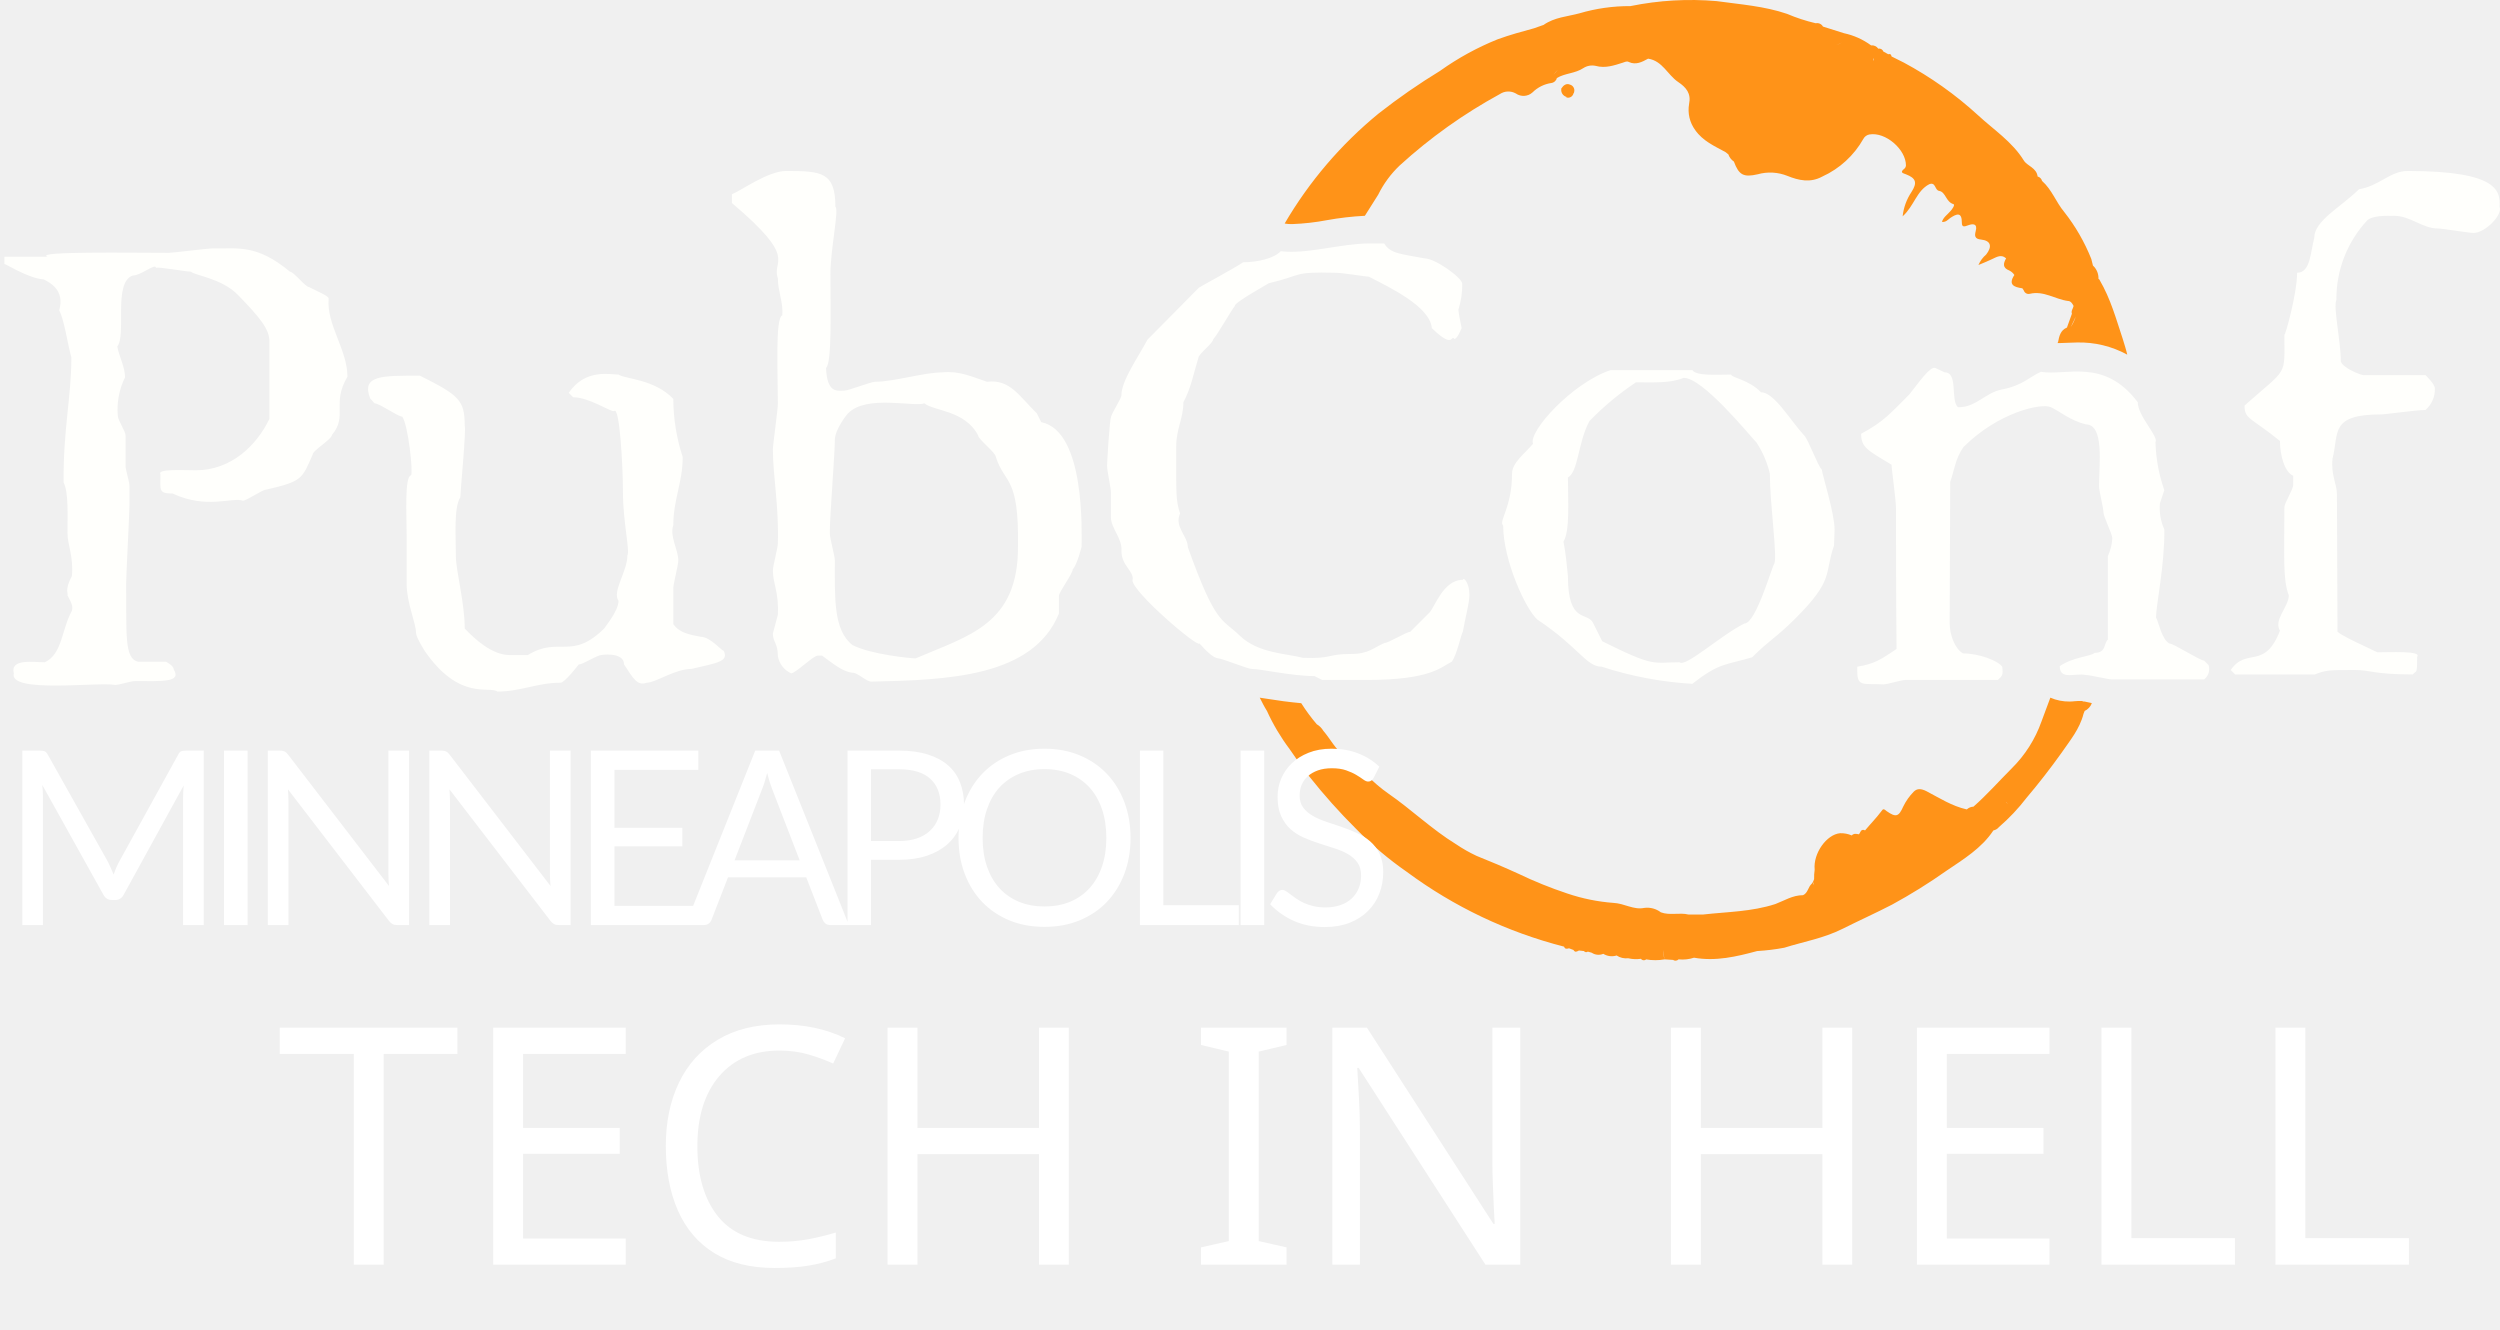
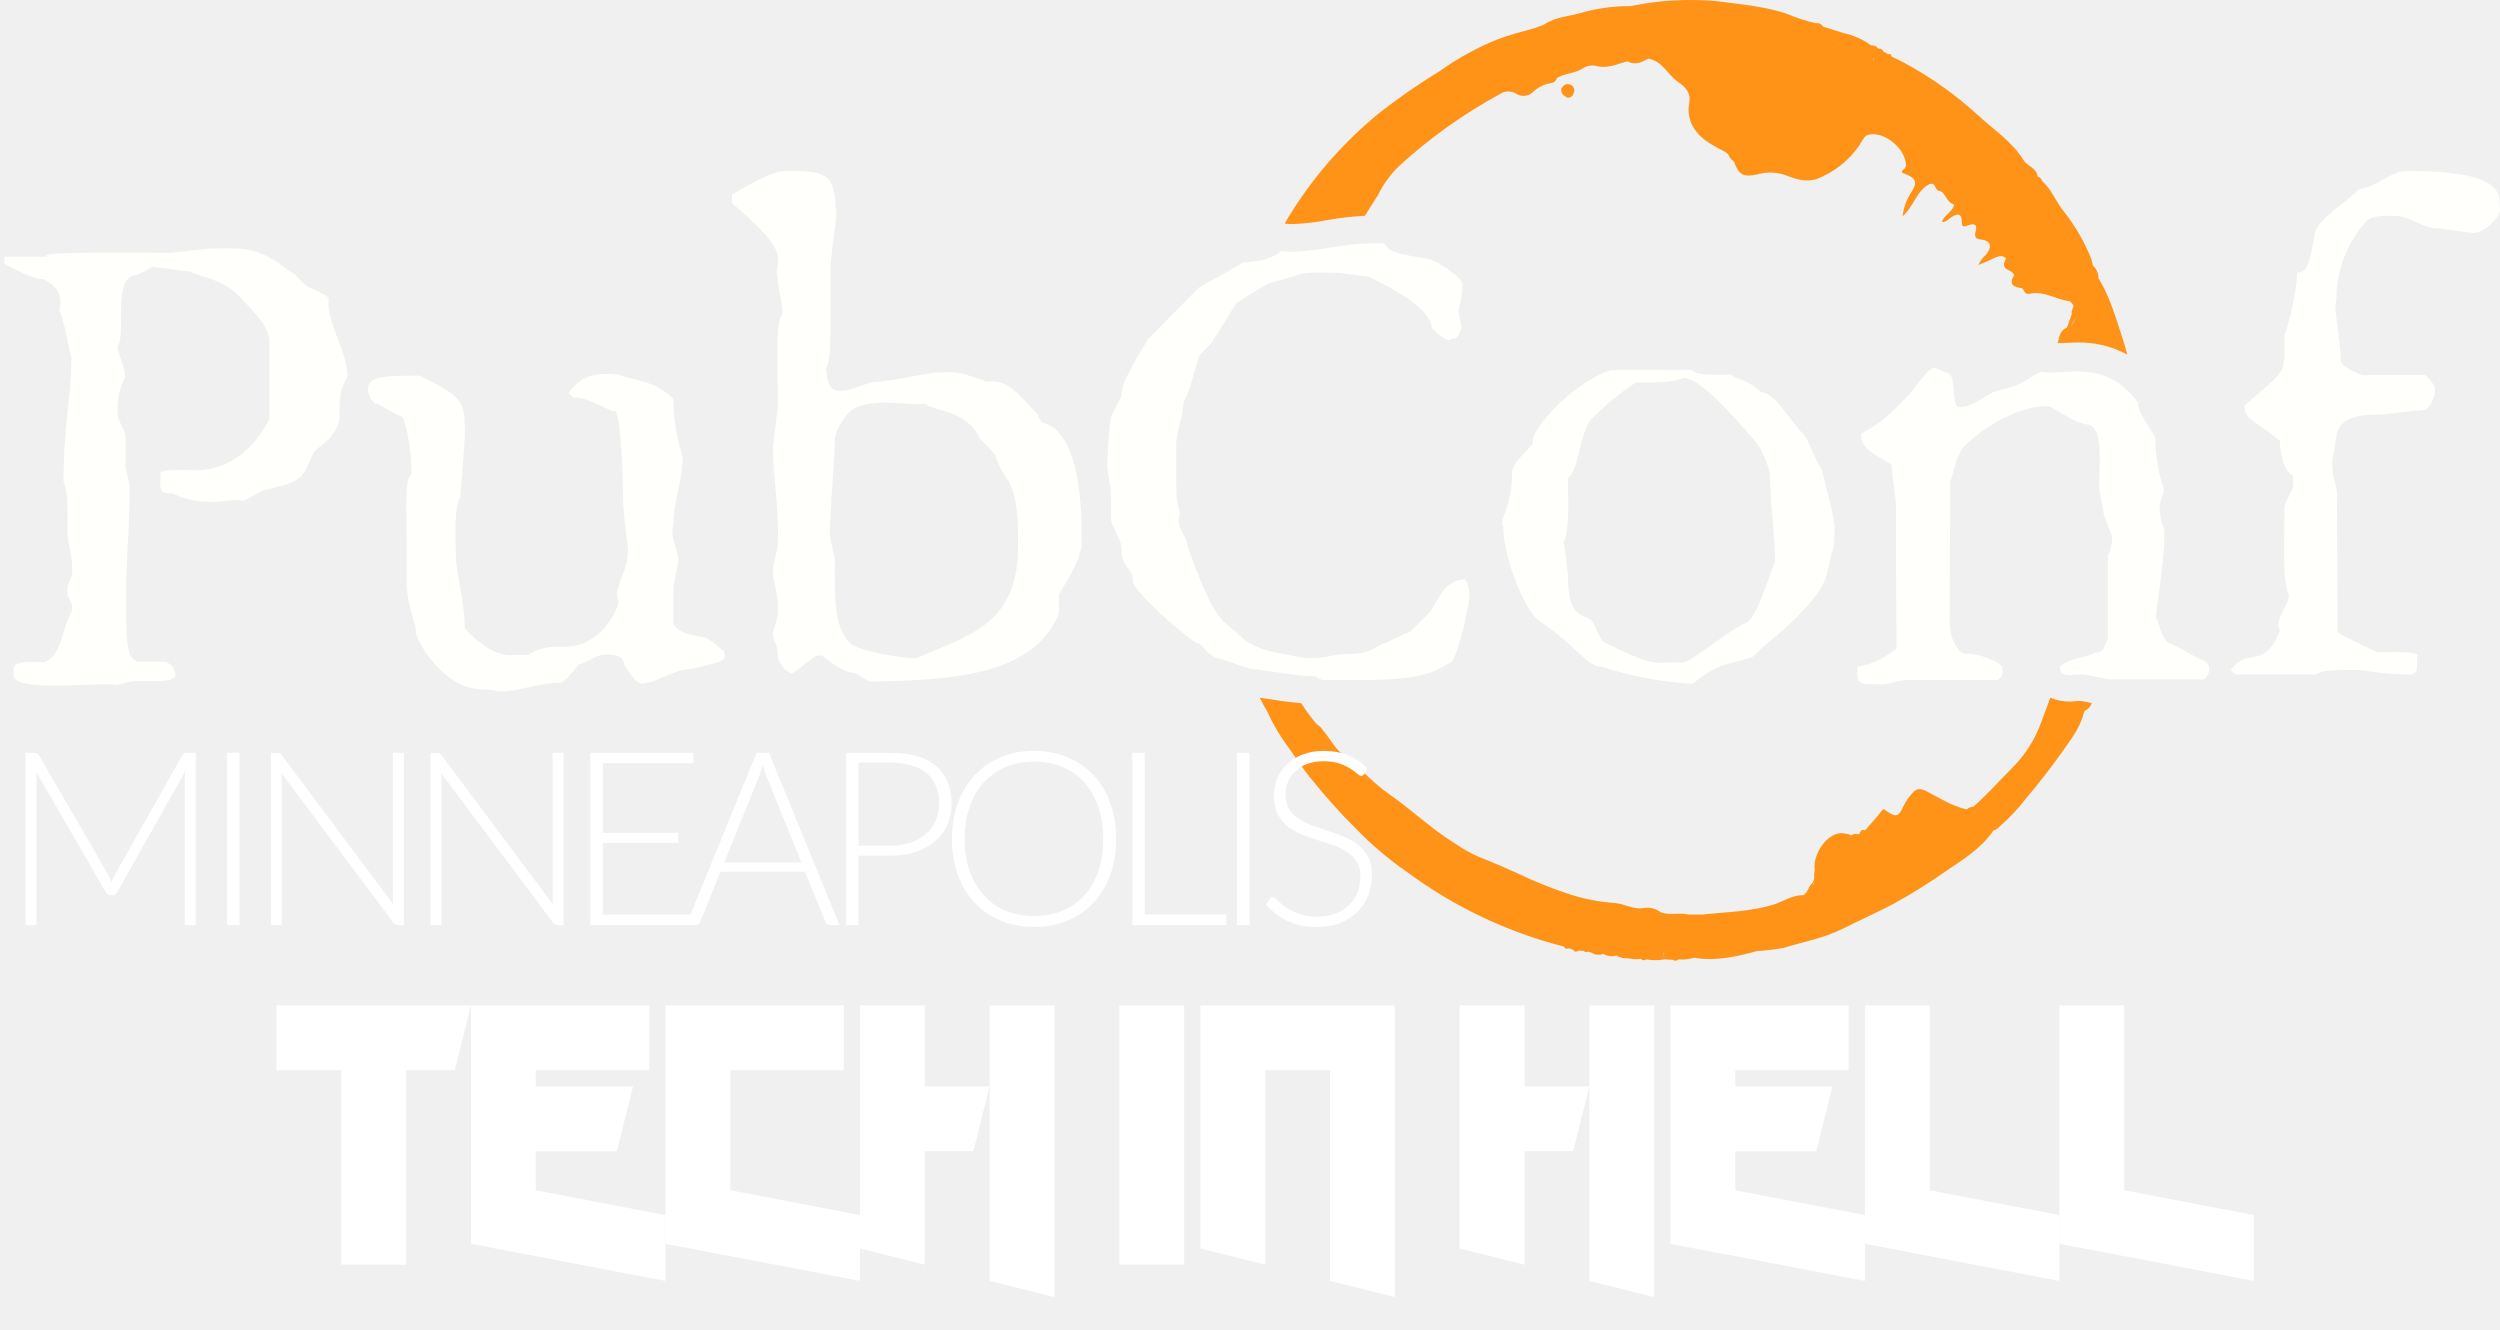
<svg xmlns="http://www.w3.org/2000/svg" viewBox="0 0 451.873 240.311">
  <g id="a">
    <path d="M62.799,68.103c-2.9,4.8,.1,7.1-2.8,10.5,0,.8-3.5,2.8-3.5,3.6-1.9,4.3-1.8,4.8-8.4,6.3-.7,0-3.5,2-4.2,2-1.9-.7-6.5,1.6-12.7-1.3-2.6,0-2.2-.6-2.2-3.5-.6-1,4.2-.7,6.4-.7,6.4,0,11-4.5,13.3-9.3v-14c0-2.2-1.7-4.3-5.7-8.4-2.9-3-7.8-3.5-8.5-4.2-.9,0-5.8-.9-6.3-.7-.1-.9-2.7,1.4-4.2,1.4-3.6,1.2-1.1,10.8-2.8,12.8,.3,1.8,1.4,3.7,1.4,5.6-1.071,2.169-1.521,4.591-1.3,7,0,.7,1.4,2.8,1.4,3.5v5.6c0,.6,.7,2.8,.7,3.5v3.6c0,1.3-.6,12.6-.6,14.1,.1,8.9-.4,13.6,2.2,14.1h5s1.4,.7,1.4,1.4c1.5,2.4-2.2,2.1-7,2.1-.8,0-2.8,.7-3.6,.7-2.9-.6-19.3,1.6-18.3-2.1-.7-2.7,3.5-2,5.6-2,3.2-1.5,3-5.9,4.9-9.3,.2-.8,0-1.3-.8-2.8,.2-.3-.6-.9,.8-3.5,.3-3.7-.8-5.5-.8-7.8,0-3.3,.2-7.3-.7-9.1-.1-9.5,1.4-15.4,1.4-22.6-.7-2.5-1.3-6.9-2.2-8.5,1.1-3.7-1.8-5.1-2.8-5.6-2.7-.2-6.3-2.5-7.1-2.8v-1.3h7.8c-2.6-1,15-.7,21.9-.7,.7,0,7-.8,7.8-.8,4.5,.1,8-.9,14.1,4.2,.7,0,2.8,2.8,3.5,2.8,1.5,.8,3.6,1.6,3.5,2.1-.4,4.7,3.4,9.2,3.4,14.1Zm49-.4c-1.6,0-6-1.1-9,3.3l.8,.8c2.9,0,6.8,2.7,7.4,2.5,1-1,1.6,10,1.6,14.7,0,5.3,1.3,10.6,.8,11.4,0,2.9-2.8,6.5-1.6,8.2,0,1.9-2.7,5-2.5,4.9-6,6-8.2,1.4-13.9,4.9h-3.3c-3.2,0-6.4-3-8.1-4.8,0-4.7-1.6-10.4-1.6-13.1,0-3.5-.4-8.8,.8-10.6,0-1,1.1-12.3,.8-13,0-4.6-1.1-5.5-8.1-9-6.9,0-10.6-.1-9,4.1l.8,.9c.9,0,4.2,2.4,5,2.4,1.1,1.5,2,10.2,1.6,10.6-1.2,.2-.8,7.2-.8,10.6v9c0,3.5,1.7,7.1,1.7,8.9,0,.8,1.6,3.3,1.6,3.3,6.3,9.1,11.7,6.2,13.1,7.3,4.2,0,7.2-1.6,11.4-1.6,.8,0,3.3-3.3,3.3-3.3,.8,0,3.3-1.7,4.1-1.7-.3,0,4.1-.7,4.1,1.7,1.7,2.6,2.4,3.9,4.1,3.3,1.6,0,5.1-2.5,8.1-2.5,4.6-1.1,6.8-1.3,5.8-3.3-.2,.2-2.4-2.5-4.1-2.5-2.1-.4-3.9-.7-5-2.3v-6.5c0-.8,.9-4.1,.9-5,0-2-1.6-4.3-.9-6.4,0-4.6,1.7-7.7,1.7-12.3-1.114-3.389-1.688-6.932-1.7-10.5-3.4-3.6-8.8-3.6-9.9-4.4Zm83.7,31.1s-.8,3.3-1.6,4.1c0,.8-2.5,4.1-2.5,4.8v3.2c-4.7,11.5-20.2,12-33.9,12.3-.9,0-2.5-1.6-3.3-1.6-1.8-.1-3.7-1.7-5.6-3.1h-.8c-.8,0-4,3.2-4.8,3.2-1.264-.572-2.163-1.733-2.4-3.1,0-2.4-.9-2.5-.9-4.1l.9-3.4c.2-4.1-.9-5.6-.9-8,0-.8,.9-4.1,.9-4.9,.2-6.8-.9-12.2-.9-17,0-.8,.9-7.2,.9-8.2,0-5.5-.5-15.6,.8-16,.2-2.4-.8-4.3-.8-6.7-1.2-3.4,3.9-3.3-8.3-13.6v-1.6c1.6-.6,6.5-4.2,9.8-4.2,6.4,0,8.9,.2,8.9,6.5,.7,.3-.9,7.7-.9,12.1,0,6.3,.3,16.2-.8,17,.2,4.7,2.1,4.1,3.3,4.1,.8,0,4.8-1.6,5.6-1.6,3.4,0,8.8-1.7,12.2-1.7,3-.3,5.3,.8,8,1.7,4.2-.5,5.8,2.6,9,5.7l.8,1.6c8,1.6,7.3,20,7.3,22.5h-0Zm-15.5-16.2c0-.8-3.2-3.2-3.2-3.9-2.4-4.6-8.1-4.4-9.7-5.8-2,.7-10.5-1.6-13.8,1.8,.1-.2-2.4,2.8-2.4,4.8,0,2.4-.9,13.8-.9,16.2v.8c0,.8,.9,4,.9,4.8,0,6.7-.3,12.6,3.2,15.3,3.3,1.7,10.6,2.4,11.4,2.4,9.5-4.1,18.6-6.1,18.5-20.3,.2-12.8-2.4-11.1-4-16.1Zm83.6-26.6c.484-1.519,.72-3.106,.7-4.7,0-1.1-4.9-4.6-6.8-4.6-4.1-.8-6.2-.8-7.3-2.7h-2.7c-5.1,0-11.3,2-16,1.4-1.2,1.3-4.2,2-6.8,2-1.6,1.1-7.6,4.3-8,4.6l-9.3,9.4c-1.7,3.2-4.7,7.4-4.7,10,0,.7-1.9,3.4-1.9,4.1-.2,.1-.7,7.9-.7,8.7s.7,4.1,.7,4.7v4.6c0,2,2.1,3.8,1.9,6.1,0,2.7,2.4,3.7,2,5.3,0,2.1,11.9,12.3,12.1,11.4,1.1,1.2,2.4,2.6,3.4,2.7,.7,0,5.3,1.9,6,1.9,1.7,0,7.3,1.3,11.4,1.3l1.4,.7h8c11.6,0,13.4-2.3,15.4-3.3,.9-1.1,1.7-5,2-5.4,.5-2.8,1.2-5.2,1.2-6.7,0-2-1-3.3-1.2-2.7-3.6,0-5.1,5.1-6.1,6l-3.4,3.4c-.7,0-3.9,2-4.6,2-2,.8-2.8,2-6.1,2-4.4,0-3.3,.9-8.7,.7-3-.8-8.1-.8-11.4-4s-4.3-1.8-9.4-16c0-2-2.5-3.7-1.4-6.1-.8-2.4-.7-3.5-.7-12.1,0-3.2,1.3-5.1,1.3-8,1.4-2.6,1.8-5.1,2.7-8,0-.7,2.7-2.7,2.7-3.4,.7-.7,3.3-5.3,3.9-6-.2-.6,6.4-4.2,6.1-4.1,6.4-1.5,4.1-2.1,12.1-1.9,1.4,0,5.3,.7,6,.7,3.7,1.9,11.1,5.4,11.4,9.3,4.1,4,3.4,1,4.1,2,.6-.3,.9-1.2,1.3-2-.2-1.1-.5-2.2-.6-3.3Zm67.9,42.6c-1.8,5.2,.1,6.1-7,13.2-3.5,3.5-4.6,3.8-7.8,7-4.6,1.4-5.9,.9-10.8,4.8-5.577-.326-11.089-1.368-16.4-3.1-2.8,0-4.1-3.5-11.6-8.5-2.1-1.8-6.2-10.7-6.2-17-.9-.8,1.6-3.2,1.6-9.4,0-2,2.4-3.7,3.8-5.4-.9-2.2,7.1-11,14-13.3h14.8c.7,1.1,4.5,.8,7,.8,.1,.6,3.2,.9,5.4,3.2,2.4,0,5.3,5.1,7.8,7.8,.8,.8,2.4,5.4,3.2,6.2,.1,1,2.3,7.9,2.3,10.8-.1,2.4-.1,2.6-.1,2.9Zm-14-18.6c-1.6-1.7-9.8-11.8-13.2-11.7-2.4,1-5.5,.8-8.6,.8-3.042,2.027-5.858,4.373-8.4,7-2.1,3.8-2,9.2-3.9,10.2,0,4.1,.4,9.6-.8,11.6,.4,2.1,.6,4.1,.8,6.2,0,8.9,3.6,6.3,4.6,8.6l1.6,3.2c9.6,4.8,9.1,3.8,14,3.8,1,1,7.6-5,11.7-7,2.1,0,5-10.4,5.4-10.8,.6-1.2-.8-10.8-.8-16.3-.468-1.992-1.28-3.887-2.4-5.6h-0Zm81.7,40.2l-.8-.8c-.8,0-5.5-3.1-6.3-3.1-1.4-.8-1.9-3.8-2.4-4.7,0-2.2,1.6-9.6,1.5-15.9-.659-1.474-.935-3.091-.8-4.7l.8-2.4c-.983-2.799-1.523-5.734-1.6-8.7,.6-1-3.2-4.7-3.2-7.2-6.1-8.1-13-4.7-17.5-5.5-1.9,.8-3.3,2.5-7.1,3.2-3,.6-4.7,3.3-7.9,3.2-1.4-1.2,.1-6.3-2.4-6.3l-1.7-.8c-1-.3-3,2.7-4.7,4.8-3.4,3.4-4.6,4.9-8.7,7.1,0,2.5,1.2,3,5.5,5.6,0,.8,.8,6.3,.8,7.9,0,5.1,0,14.9,.1,25.4-2.7,1.8-3.9,2.7-7.1,3.2v.8c0,2.9,1.1,2.2,4.7,2.4,.8,0,3.2-.8,4-.8h16.7c.8-.7,1-.9,.8-2.4-.8-1.1-4.2-2.4-7.1-2.4-1.5-.9-2.4-3.4-2.4-5.5l.1-25.5c.7-1.9,.9-4.2,2.4-6.3,6.3-6.3,14.1-8,15.8-7.2s3.5,2.4,6.3,3.1c3.4,0,2.4,7.3,2.4,11.2,0,.8,.8,3.9,.8,4.7s1.6,3.9,1.6,4.7c-.064,1.107-.336,2.193-.8,3.2v15.1c-.8,.8-.3,2.4-2.4,2.4-.8,.7-3.8,.7-6.3,2.4,0,2.6,2.8,1.2,4.7,1.6,.8,0,4,.8,4.7,.8h16.7c.784-.614,1.104-1.651,.8-2.6v0Zm36-89.3c-3.2,0-5.1,2.7-8.8,3.3-3.5,3.4-8.1,5.7-8.1,8.8-.7,2.7-.7,6.3-3.1,6.3,0,3.8-2.2,11.6-2.3,11.2,0,7.7,.7,5.8-7.2,12.8,0,2.5,1.1,2.1,6.4,6.4,0,2.5,.8,5.6,2.4,6.3v1.6c0,.9-1.6,3.3-1.6,4.1,0,8.9-.3,13.1,.8,15.9,0,2.1-2.8,4.4-1.6,6.4-2.8,7.2-6,2.9-8.9,7.1l.8,.8h14.4c2-.8,2.7-.8,7.2-.8,3,0,3.4,.8,10.5,.8,.7-.8,.8,.1,.8-3.2,.9-1.1-4.9-.8-7.2-.8-.5-.3-7.8-3.5-7.2-3.9l-.1-24.7c0-1.8-1.1-3.4-.8-6.4,1.2-4.6-.6-8,8.8-8,.8,0,6.4-.8,8-.8,1.132-.972,1.758-2.409,1.7-3.9,0-.8-1.7-2.4-1.7-2.4h-11.2c-.5,0-3.8-1.3-4.1-2.5,0-3.7-1.4-9.8-.8-11.1-.046-5.34,1.958-10.494,5.6-14.4,1.3-1.1,4.8-.7,4.8-.8,3,0,5.1,2.3,8,2.3,.8,0,5.5,.8,6.4,.8,2.1,0,5.3-3.3,4.7-4.7,.1-2.7,.1-6.5-16.6-6.5Z" style="fill:#fffffc;" />
    <path d="M376.799,126.803h-.2l-.3-.1h-.7c-.4,0-.9,.1-1.5,.1-1.203,.019-2.397-.219-3.5-.7-.5,1.4-1.1,2.9-1.6,4.3-1.132,3.206-2.979,6.113-5.4,8.5-2.3,2.3-4.5,4.8-6.9,6.9-.447,.016-.874,.194-1.2,.5h0c-2.7-.6-5-2.1-7.3-3.3-1-.5-1.7-.5-2.3,.1-.776,.79-1.418,1.702-1.9,2.7-.8,1.8-1.3,2-3,.8-.5-.4-.6-.5-1,.1-.9,1.2-1.9,2.2-2.9,3.4h0c-.225-.178-.552-.141-.731,.084-.028,.035-.051,.074-.069,.116,0,.1-.1,.1-.1,.2l-.2,.3c-.5-.1-.9-.2-1.3,.2-.662-.286-1.379-.422-2.1-.4-2.4,.2-4.9,3.6-4.6,6.6-.083,.563-.117,1.131-.1,1.7l-.2,.5c.111,.182,.179,.388,.2,.6-.111-.182-.179-.388-.2-.6l-.2,.3c-.7,.6-.7,1.7-1.6,2.1-1.9,0-3.4,1-5,1.6-4.3,1.4-8.7,1.4-13.1,1.9h-2.6c-1.6-.4-3.4,.2-5-.4-.854-.655-1.933-.942-3-.8-1.9,.4-3.6-.8-5.5-.9-2.861-.209-5.683-.78-8.4-1.7-3.04-1.01-6.013-2.212-8.9-3.6-2.4-1.1-5-2.2-7.5-3.2-1.287-.602-2.524-1.304-3.7-2.1-4.4-2.7-8.1-6.3-12.3-9.2-2.9-2-5.1-4.7-7.9-6.8-1.6-1.1-2.5-3-3.8-4.5-.294-.494-.706-.906-1.2-1.2-1.021-1.2-1.956-2.47-2.8-3.8-2.2-.2-4.4-.5-6.2-.8l-1.3-.2c.4,.8,.8,1.6,1.3,2.4,1.112,2.442,2.487,4.756,4.1,6.9,1.2,1.7,2.3,3.4,3.6,5,2.612,3.297,5.417,6.435,8.4,9.4,2.807,2.892,5.888,5.504,9.2,7.8,8.505,6.293,18.15,10.878,28.4,13.5,.2,.5,.5,.4,.9,.3l.8,.3c.3,.5,.6,.3,1,.1l.9,.1c.158,.22,.464,.27,.684,.112l.016-.012h0l.7,.2c.622,.414,1.411,.49,2.1,.2,.718,.446,1.595,.556,2.4,.3,.619,.41,1.363,.587,2.1,.5,.753,.181,1.534,.215,2.3,.1,.18,.256,.521,.341,.8,.2,.055,0,.1-.045,.1-.1v-0h0c1.125,.2,2.275,.2,3.4,0-.219-.538-.288-1.126-.2-1.7-.038,.574,.029,1.15,.2,1.7l1.5,.1c.312,.219,.737,.176,1-.1,.944,.099,1.898-.003,2.8-.3,3.9,.7,7.7-.2,11.4-1.2,1.644-.095,3.281-.296,4.9-.6,3.5-1.1,7.1-1.7,10.5-3.4,3-1.5,6.1-2.9,9-4.4,3.382-1.843,6.654-3.879,9.8-6.1,3.1-2.1,6.4-4.1,8.5-7.3,.394-.076,.748-.288,1-.6l-.4-.3c-.1-.1-.2-.2-.3-.2,.1,.1,.2,.2,.3,.2l.4,.3c1.843-1.592,3.518-3.367,5-5.3,2.2-2.6,4.3-5.3,6.3-8.1,1.5-2.2,3.3-4.3,4-7.1l.2-.5c.599-.28,1.065-.782,1.3-1.4-.2-.1-1-.2-1.3-.3Zm-72.1,39.2c.179-.079,.321-.221,.4-.4-.079,.179-.221,.321-.4,.4Zm7.3,.7c-.2,.2-.4,.3-.6,.5,.224-.136,.426-.305,.6-.5l1.5-.3-1.5,.3Zm14-3.1c-.11-.105-.25-.175-.4-.2,.187-.323,.354-.657,.5-1l-.5,1c.1,0,.2,.1,.4,.2Zm36.9-18.3l-.3-.3c.1,0,.2,.2,.3,.3h0ZM232.199,40.403c.462,.083,.931,.117,1.4,.1,2.081-.079,4.154-.313,6.2-.7,2.28-.414,4.585-.682,6.9-.8,.8-1.3,1.6-2.5,2.4-3.8,.976-1.984,2.296-3.778,3.9-5.3,5.495-5.009,11.572-9.34,18.1-12.9,.87-.58,1.992-.619,2.9-.1,.924,.642,2.169,.559,3-.2,.925-.913,2.115-1.508,3.4-1.7,.49-.059,.89-.419,1-.9,1.5-.9,3.3-.8,4.8-1.8,.652-.419,1.443-.563,2.2-.4,1.8,.5,3.4-.1,5-.6,.3-.1,.7-.3,1-.1,1.3,.6,2.4,0,3.5-.6,2.6,.4,3.5,2.9,5.4,4.2,1.5,1,2.4,2.1,2,4-.287,1.651,.11,3.348,1.1,4.7,1.4,2,3.5,2.9,5.5,4l.5,.4h0c.182,.531,.533,.988,1,1.3,.9,2.4,1.7,2.9,4.3,2.3,1.783-.503,3.683-.398,5.4,.3,2,.8,4.1,1.3,6.3,.1,3.124-1.427,5.714-3.808,7.4-6.8,.224-.422,.63-.717,1.1-.8,2.9-.5,6.6,2.7,6.6,5.6-.015,.232-.123,.449-.3,.6-.9,.7-.2,.8,.3,1,1.8,.7,2.1,1.5,1,3.2-.883,1.315-1.432,2.825-1.6,4.4,2.1-1.9,2.5-4.6,4.8-5.8,1.2-.5,1,1.1,1.8,1.2,1.2,.2,1.2,2,2.6,2.4,.3,.1-.2,.9-.6,1.3-.5,.6-1.2,1-1.5,1.9,.7,.1,1.1-.4,1.5-.7,1.2-.8,2.1-1.1,2.1,.8,0,.9,.4,.8,1.2,.5s1.7-.3,1.3,1.1c-.2,.8-.2,1.4,1,1.5,1.8,.2,2,1.3,.9,2.7-.606,.518-1.085,1.168-1.4,1.9,.9-.4,1.5-.6,2.1-.9,1-.4,1.9-1.2,2.9-.3-.5,.9-.7,1.7,.6,2.2,.364,.184,.674,.46,.9,.8-1.2,1.8,0,2.2,1.4,2.4,.1,0,.2,.3,.3,.4,.149,.461,.632,.724,1.1,.6h0c2.5-.6,4.6,1,6.9,1.3,.5,0,.8,.5,1,.9-.1,.5-.5,.9-.3,1.4-.3,.8-.6,1.7-.9,2.5-1.2,.5-1.4,1.6-1.6,2.6l-.1,.2h.6c.9,0,1.9-.1,2.9-.1,3.174-.082,6.314,.677,9.1,2.2-.2-.9-.5-1.8-.8-2.8-1.2-3.6-2.2-7.3-4.2-10.7l-.3,.2,.3-.2c0-.1-.1-.1-.2-.2l-.8-.3h0l.8,.3c.034-.908-.331-1.785-1-2.4l-.3-1.2c-1.216-3.054-2.867-5.917-4.9-8.5-1.5-1.8-2.2-4-4-5.6-.097-.395-.405-.703-.8-.8h0c-.2-1.6-1.9-1.9-2.5-2.9-2.1-3.4-5.5-5.6-8.3-8.2-4.056-3.709-8.557-6.9-13.4-9.5l-2.2-1.1c-.1-.4-.2-.5-.6-.4l-.9-.5h0c-.124-.375-.516-.593-.9-.5-.286-.429-.788-.66-1.3-.6-1.459-1.072-3.129-1.822-4.9-2.2l-3.8-1.2c-.253-.465-.782-.709-1.3-.6-1.779-.415-3.519-.984-5.2-1.7-4.1-1.4-8.4-1.7-12.7-2.3-5.216-.452-10.47-.149-15.6,.9-3.114-.017-6.213,.421-9.2,1.3-2.2,.6-4.5,.7-6.5,2.1h0l-1.7,.6c-2.2,.6-4.4,1.2-6.6,2-3.681,1.481-7.172,3.394-10.4,5.7-3.846,2.349-7.553,4.92-11.1,7.7-6.805,5.57-12.562,12.309-17,19.9h0Zm142.1,18.7c.271,.107,.511,.279,.7,.5-.169-.242-.416-.419-.7-.5,.3-.6,.6-1.3,.9-1.9-.217,.669-.52,1.308-.9,1.9Zm0-13.9h0l1,.5-1-.5Zm.1-2.1c.016,.173-.019,.346-.1,.5,.213,.113,.387,.287,.5,.5-.113-.213-.287-.387-.5-.5,.081-.154,.116-.327,.1-.5Zm-21.2-24l1,.5c1.3,1.3,2.5,2.5,3.9,3.7-1.4-1.2-2.6-2.4-3.9-3.7h0l-1-.5-.6,.5,.6-.5Zm-12.3-8.1c-.323-.202-.625-.436-.9-.7h0c.204,.336,.524,.585,.9,.7Zm-1-.6c-.1,.2-.2,.3-.4,.3,.2,0,.3-.1,.4-.3Zm-1.2,.1v.5c-.101-.151-.101-.349,0-.5l-.3-.2,.3,.2Zm-5.8-2.8l.2,.1-.2-.1c-.306,.193-.645,.328-1,.4,.349-.09,.685-.224,1-.4Zm-18.8-5.5l.4,.2-.4-.2c-.011,.076-.046,.146-.1,.2,.054-.054,.089-.124,.1-.2Zm-24.9,1.5l-.3,.6,.3-.6h0Zm-8.4,9.8c.238-.324,.506-.626,.8-.9-.3,.3-.5,.6-.8,.9l-.6-.3,.6,.3Zm2.3,4c-.599-.188-.977-.777-.9-1.4v-.1c.4-.6,.9-1,1.6-.7,.57,.174,.892,.778,.717,1.349-.005,.017-.011,.034-.017,.051q0,.1-.1,.2c-.135,.536-.678,.861-1.214,.726-.029-.007-.058-.016-.086-.026,.1-.1,0-.1,0-.1h-0Z" style="fill:#ff9318;" />
  </g>
  <g id="b">
-     <text transform="translate(-.00005 167.2035)" style="fill:#fff; font-family:Lato-Light, Lato; font-size:44px; letter-spacing:-.1em;">
-       <tspan x="0" y="0">MINNEAPOLIS</tspan>
-     </text>
-     <text transform="translate(49.97064 228.5922)" style="fill:#fff; font-family:EntertheHarbinger, 'Enter the Harbinger'; font-size:60px;">
-       <tspan x="0" y="0">TECH IN HELL</tspan>
-     </text>
+     <g>
+       <path d="M20.152,159.459c.088-.234,.18-.465,.275-.692,.096-.228,.202-.444,.319-.649l12.232-21.626c.117-.19,.234-.308,.352-.353,.117-.044,.278-.065,.484-.065h1.562v31.13h-1.98v-26.532c0-.381,.022-.784,.066-1.21l-12.254,21.758c-.206,.382-.499,.572-.88,.572h-.352c-.367,0-.66-.19-.88-.572l-12.584-21.779c.044,.425,.066,.836,.066,1.231v26.532h-1.958v-31.13h1.54c.205,0,.37,.021,.495,.065,.125,.045,.246,.162,.363,.353l12.562,21.647c.22,.411,.41,.852,.572,1.32Z" style="fill:#fff;" />
+       <path d="M43.296,167.204h-2.266v-31.13h2.266v31.13Z" style="fill:#fff;" />
+       <path d="M50.556,136.151c.117,.052,.242,.165,.374,.341l20.152,26.972c-.044-.439-.066-.865-.066-1.275v-26.114h1.98v31.13h-1.078c-.337,0-.609-.146-.814-.44l-20.24-27.016c.044,.44,.066,.858,.066,1.254v26.202h-1.958v-31.13h1.1c.205,0,.366,.025,.484,.077Z" style="fill:#fff;" />
+       <path d="M79.419,136.151c.117,.052,.242,.165,.374,.341l20.152,26.972c-.044-.439-.066-.865-.066-1.275v-26.114h1.98v31.13h-1.078c-.337,0-.609-.146-.814-.44l-20.24-27.016c.044,.44,.066,.858,.066,1.254v26.202h-1.958v-31.13h1.1c.205,0,.366,.025,.484,.077Z" style="fill:#fff;" />
+       <path d="M125.355,136.074v1.87h-16.39v12.584h13.64v1.826h-13.64v12.979h16.39v1.87h-18.656v-31.13h18.656Z" style="fill:#fff;" />
+       <path d="M151.733,167.204h-1.738c-.206,0-.374-.055-.506-.165-.132-.11-.235-.253-.308-.429l-3.674-9.042h-15.29l-3.652,9.042c-.059,.161-.162,.301-.308,.418-.147,.117-.323,.176-.528,.176h-1.716l12.738-31.13h2.244l12.738,31.13Zm-20.834-11.308h13.948l-6.358-15.73c-.103-.249-.206-.531-.308-.847-.103-.315-.206-.649-.308-1.001-.103,.352-.206,.686-.308,1.001s-.206,.604-.308,.869l-6.358,15.708Z" style="fill:#fff;" />
+       <path d="M155.164,154.664v12.54h-2.244v-31.13h8.03c3.652,0,6.405,.8,8.261,2.397,1.855,1.6,2.783,3.88,2.783,6.843,0,1.363-.253,2.617-.759,3.762-.506,1.144-1.236,2.131-2.189,2.959-.953,.829-2.112,1.474-3.476,1.936-1.364,.462-2.904,.693-4.62,.693h-5.786Zm0-1.804h5.786c1.378,0,2.61-.19,3.696-.572,1.085-.381,2.005-.909,2.761-1.584,.755-.675,1.334-1.471,1.738-2.387,.403-.917,.605-1.918,.605-3.003,0-2.391-.737-4.231-2.211-5.522-1.474-1.29-3.67-1.936-6.589-1.936h-5.786v15.004Z" style="fill:#fff;" />
+       <path d="M201.738,151.627c0,2.405-.359,4.587-1.078,6.545s-1.73,3.63-3.036,5.017c-1.305,1.386-2.867,2.456-4.686,3.212-1.818,.755-3.836,1.133-6.05,1.133-2.186,0-4.188-.378-6.006-1.133-1.819-.756-3.381-1.826-4.687-3.212-1.305-1.387-2.321-3.059-3.047-5.017s-1.089-4.14-1.089-6.545c0-2.391,.363-4.564,1.089-6.522s1.742-3.63,3.047-5.017c1.306-1.386,2.867-2.46,4.687-3.223,1.818-.763,3.82-1.145,6.006-1.145,2.214,0,4.231,.378,6.05,1.134,1.818,.755,3.381,1.829,4.686,3.223,1.306,1.394,2.317,3.069,3.036,5.027s1.078,4.132,1.078,6.522Zm-2.332,0c0-2.17-.301-4.121-.901-5.852-.602-1.73-1.449-3.197-2.541-4.4-1.093-1.202-2.409-2.123-3.949-2.761s-3.249-.957-5.126-.957c-1.849,0-3.539,.319-5.071,.957-1.533,.638-2.853,1.559-3.96,2.761-1.107,1.203-1.965,2.67-2.574,4.4-.609,1.73-.913,3.682-.913,5.852,0,2.186,.304,4.14,.913,5.863,.608,1.724,1.466,3.187,2.574,4.389,1.107,1.203,2.427,2.12,3.96,2.75,1.532,.631,3.223,.946,5.071,.946,1.877,0,3.586-.315,5.126-.946,1.54-.63,2.856-1.547,3.949-2.75,1.092-1.202,1.939-2.665,2.541-4.389,.601-1.724,.901-3.678,.901-5.863Z" style="fill:#fff;" />
+       <path d="M206.908,165.29h14.762v1.914h-17.006v-31.13h2.244v29.216Z" style="fill:#fff;" />
+       <path d="M225.849,167.204h-2.267v-31.13h2.267v31.13Z" style="fill:#fff;" />
+       <path d="M246.595,139.858c-.133,.249-.323,.374-.572,.374-.191,0-.438-.136-.739-.407-.302-.271-.711-.572-1.226-.902s-1.158-.634-1.931-.913c-.772-.278-1.726-.418-2.858-.418s-2.13,.162-2.99,.484c-.861,.322-1.582,.763-2.163,1.32-.582,.558-1.023,1.202-1.324,1.936-.302,.733-.453,1.504-.453,2.311,0,1.056,.225,1.929,.672,2.617,.448,.689,1.039,1.276,1.774,1.761,.733,.483,1.567,.891,2.5,1.221s1.891,.656,2.875,.979c.984,.323,1.942,.679,2.875,1.067s1.766,.877,2.5,1.463c.734,.587,1.326,1.31,1.774,2.167,.447,.858,.672,1.925,.672,3.201,0,1.306-.224,2.534-.671,3.685-.448,1.152-1.097,2.153-1.947,3.003-.851,.852-1.892,1.522-3.124,2.014s-2.64,.736-4.224,.736c-2.054,0-3.821-.362-5.303-1.089-1.481-.726-2.779-1.719-3.894-2.98l.616-.968c.176-.221,.381-.33,.616-.33,.132,0,.301,.088,.506,.264,.206,.176,.455,.393,.749,.649,.294,.256,.646,.535,1.058,.836s.889,.579,1.433,.836c.543,.257,1.167,.473,1.872,.648s1.506,.265,2.401,.265c1.233,0,2.335-.188,3.305-.562s1.788-.884,2.456-1.529c.669-.645,1.179-1.411,1.531-2.299,.353-.887,.529-1.837,.529-2.849,0-1.101-.225-2.006-.672-2.717-.449-.712-1.04-1.306-1.774-1.782s-1.567-.876-2.5-1.199c-.933-.322-1.892-.638-2.875-.946-.984-.308-1.942-.652-2.875-1.033-.933-.382-1.767-.869-2.501-1.464-.734-.594-1.325-1.334-1.773-2.222-.448-.887-.672-1.998-.672-3.333,0-1.041,.198-2.046,.595-3.014s.977-1.822,1.74-2.563c.765-.74,1.708-1.334,2.831-1.781,1.124-.447,2.405-.672,3.845-.672,1.615,0,3.065,.257,4.351,.771s2.456,1.298,3.513,2.354l-.527,1.013Z" style="fill:#fff;" />
+     </g>
+     <g>
+       <path d="M85.127,181.717l-2.93,11.719h-8.789v35.156h-11.719v-35.156h-11.719v-11.719h35.156Z" style="fill:#fff;" />
+       <path d="M96.846,215.145l23.438,4.482v11.895l-35.156-6.709v-43.096h32.227v11.719h-20.508v2.93h17.578l-2.93,11.719h-14.648v7.061Z" style="fill:#fff;" />
+       <path d="M132.002,215.145l23.438,4.482v11.895l-35.156-6.709v-43.096h32.227v11.719h-20.508v21.709Z" style="fill:#fff;" />
+       <path d="M155.439,181.717h11.719v14.648h11.719l-2.93,11.719h-8.789v20.508l-11.719-2.93v-43.945Zm35.156,52.734l-11.719-2.93v-49.805h11.719v52.734Z" style="fill:#fff;" />
+       <path d="M214.033,228.592h-11.719v-46.875h11.719v46.875Z" style="fill:#fff;" />
+       <path d="M252.118,234.452l-11.719-2.93v-38.086h-11.719v35.156l-11.718-2.93v-43.945h35.156v52.734Z" style="fill:#fff;" />
+       <path d="M263.837,181.717h11.719v14.648h11.719l-2.93,11.719h-8.789v20.508l-11.719-2.93v-43.945Zm35.156,52.734l-11.719-2.93v-49.805h11.719v52.734Z" style="fill:#fff;" />
+       <path d="M313.642,215.145l23.438,4.482v11.895l-35.156-6.709v-43.096h32.227v11.719h-20.508v2.93h17.578l-2.93,11.719h-14.648v7.061Z" style="fill:#fff;" />
+       <path d="M348.798,215.145l23.438,4.482v11.895l-35.156-6.709v-43.096h11.719v33.428Z" style="fill:#fff;" />
+       <path d="M383.954,215.145l23.438,4.482v11.895l-35.156-6.709v-43.096h11.719v33.428Z" style="fill:#fff;" />
+     </g>
  </g>
</svg>
